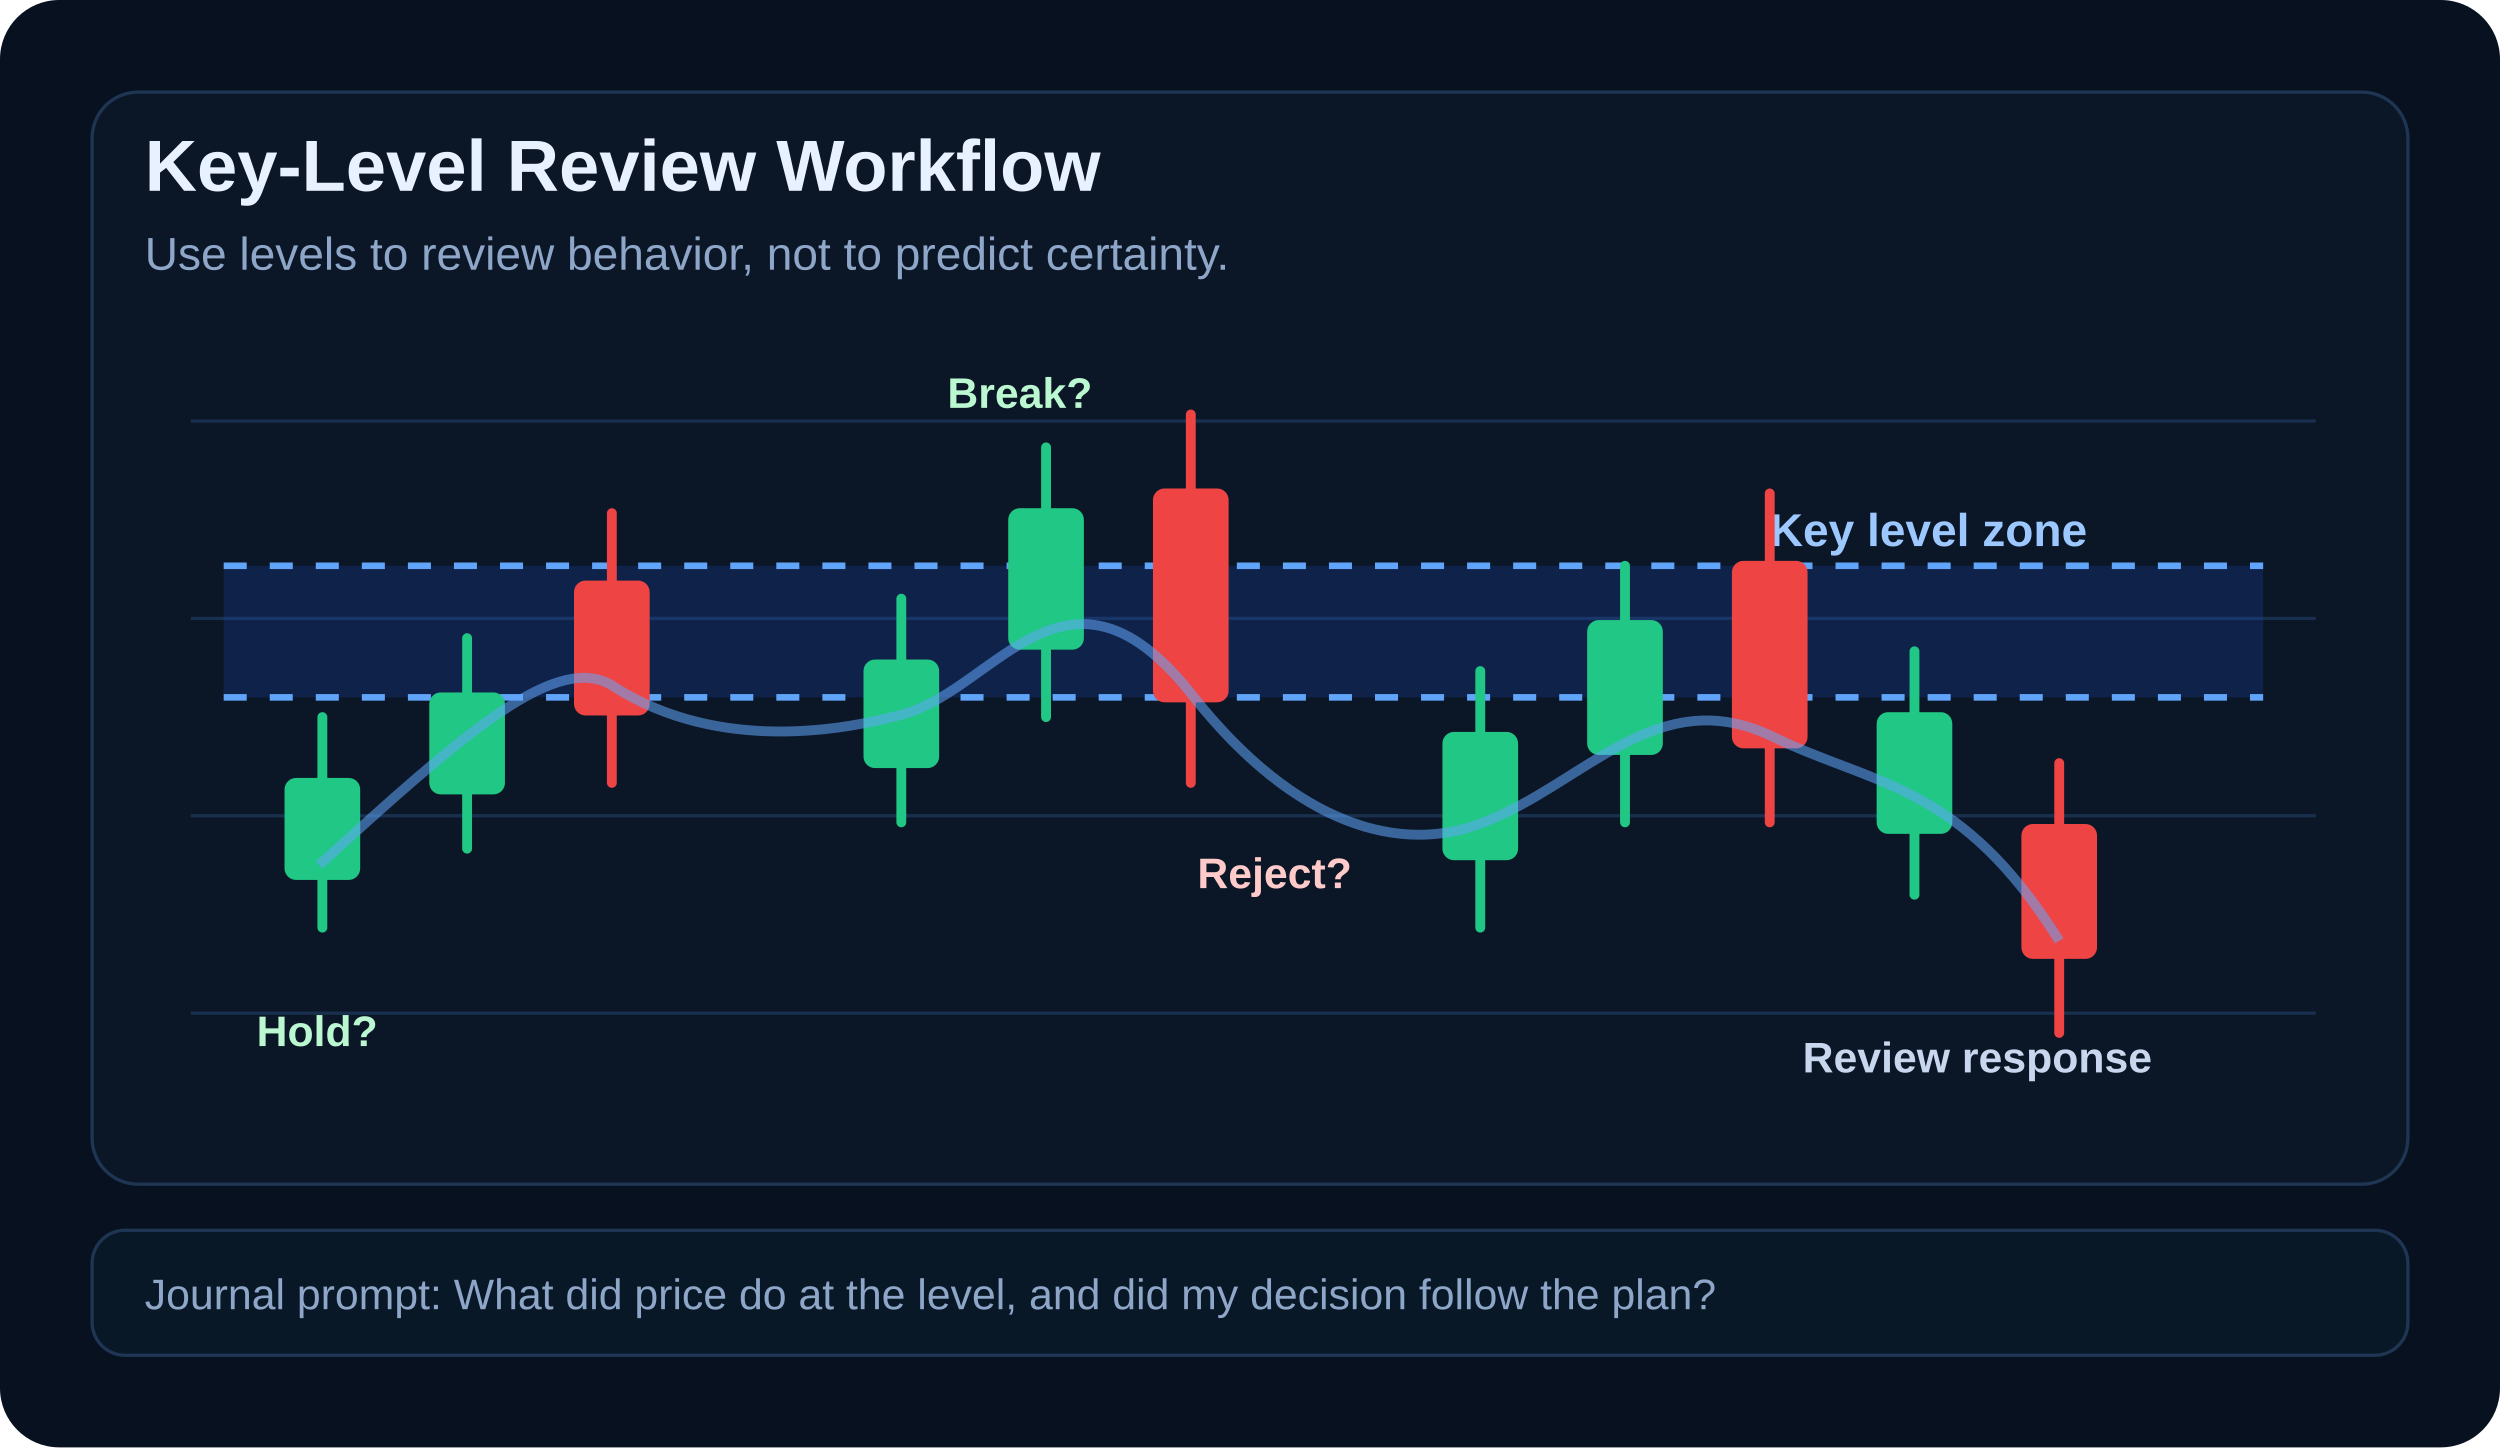
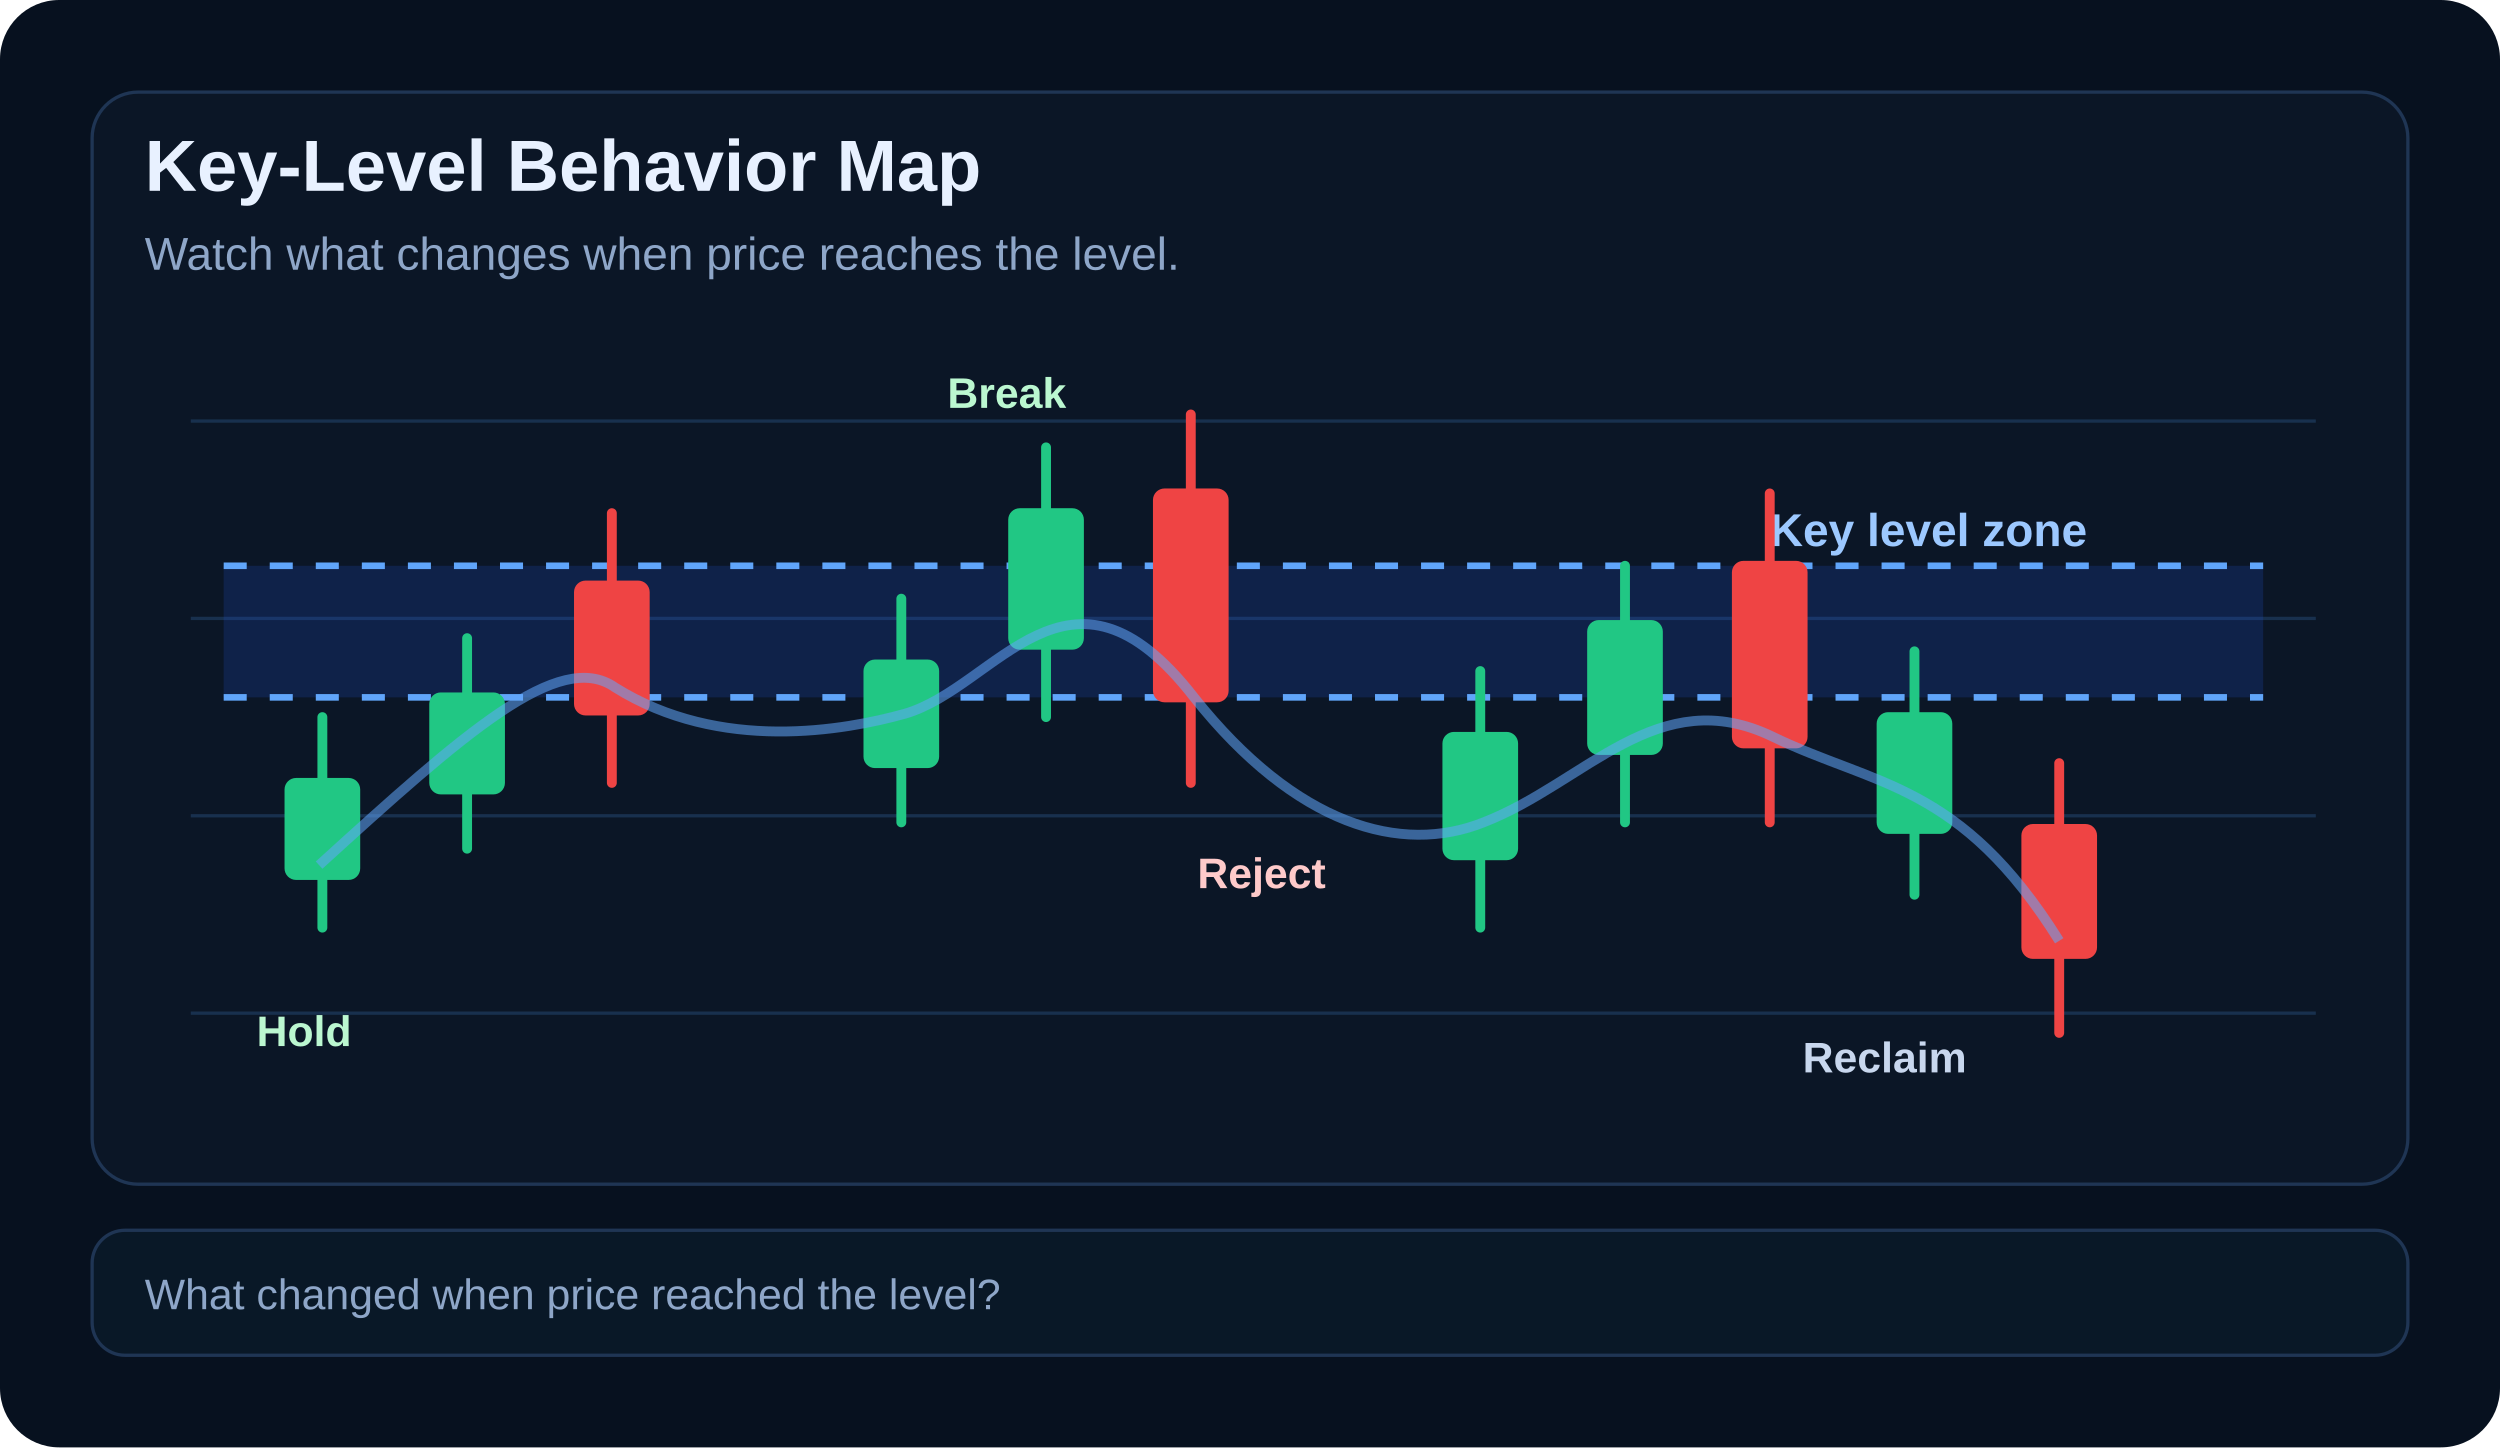
<svg xmlns="http://www.w3.org/2000/svg" viewBox="0 0 760 440" role="img" aria-labelledby="title desc">
  <rect width="760" height="440" rx="18" fill="#07111f" />
  <rect x="28" y="28" width="704" height="332" rx="14" fill="#0b1626" stroke="#1f3554" />
-   <text x="44" y="58" fill="#e8f1ff" font-family="Arial, sans-serif" font-size="22" font-weight="700">Key-Level Review Workflow</text>
-   <text x="44" y="82" fill="#8ea6c8" font-family="Arial, sans-serif" font-size="14">Use levels to review behavior, not to predict certainty.</text>
+   <text x="44" y="58" fill="#e8f1ff" font-family="Arial, sans-serif" font-size="22" font-weight="700">Key-Level Behavior Map</text>
+   <text x="44" y="82" fill="#8ea6c8" font-family="Arial, sans-serif" font-size="14">Watch what changes when price reaches the level.</text>
  <g stroke="#18304e" stroke-width="1">
    <line x1="58" y1="128" x2="704" y2="128" />
    <line x1="58" y1="188" x2="704" y2="188" />
    <line x1="58" y1="248" x2="704" y2="248" />
    <line x1="58" y1="308" x2="704" y2="308" />
  </g>
  <rect x="68" y="172" width="620" height="40" fill="#1d4ed8" opacity=".2" />
  <line x1="68" y1="172" x2="688" y2="172" stroke="#60a5fa" stroke-width="2" stroke-dasharray="7 7" />
  <line x1="68" y1="212" x2="688" y2="212" stroke="#60a5fa" stroke-width="2" stroke-dasharray="7 7" />
  <text x="538" y="166" fill="#9cc8ff" font-family="Arial, sans-serif" font-size="14" font-weight="700">Key level zone</text>
  <g stroke-linecap="round" stroke-width="3">
    <g stroke="#21c784" fill="#21c784">
      <line x1="98" y1="218" x2="98" y2="282" />
      <rect x="88" y="238" width="20" height="28" rx="2" />
      <line x1="142" y1="194" x2="142" y2="258" />
      <rect x="132" y="212" width="20" height="28" rx="2" />
      <line x1="274" y1="182" x2="274" y2="250" />
      <rect x="264" y="202" width="20" height="30" rx="2" />
      <line x1="318" y1="136" x2="318" y2="218" />
      <rect x="308" y="156" width="20" height="40" rx="2" />
      <line x1="450" y1="204" x2="450" y2="282" />
      <rect x="440" y="224" width="20" height="36" rx="2" />
      <line x1="494" y1="172" x2="494" y2="250" />
      <rect x="484" y="190" width="20" height="38" rx="2" />
      <line x1="582" y1="198" x2="582" y2="272" />
      <rect x="572" y="218" width="20" height="34" rx="2" />
    </g>
    <g stroke="#ef4444" fill="#ef4444">
      <line x1="186" y1="156" x2="186" y2="238" />
      <rect x="176" y="178" width="20" height="38" rx="2" />
      <line x1="362" y1="126" x2="362" y2="238" />
      <rect x="352" y="150" width="20" height="62" rx="2" />
      <line x1="538" y1="150" x2="538" y2="250" />
      <rect x="528" y="172" width="20" height="54" rx="2" />
      <line x1="626" y1="232" x2="626" y2="314" />
      <rect x="616" y="252" width="20" height="38" rx="2" />
    </g>
  </g>
  <path d="M97 263 C141 223 170 197 187 209 C219 229 257 222 275 217 C303 209 325 163 363 212 C394 251 426 260 451 250 C482 238 504 207 539 224 C570 239 596 238 626 286" fill="none" stroke="#60a5fa" stroke-width="3" opacity=".55" />
  <g font-family="Arial, sans-serif" font-size="13" font-weight="700">
-     <text x="78" y="318" fill="#bbf7d0">Hold?</text>
-     <text x="288" y="124" fill="#bbf7d0">Break?</text>
-     <text x="364" y="270" fill="#fecaca">Reject?</text>
-     <text x="548" y="326" fill="#c8d7ee">Review response</text>
+     <text x="78" y="318" fill="#bbf7d0">Hold</text>
+     <text x="288" y="124" fill="#bbf7d0">Break</text>
+     <text x="364" y="270" fill="#fecaca">Reject</text>
+     <text x="548" y="326" fill="#c8d7ee">Reclaim</text>
  </g>
  <rect x="28" y="374" width="704" height="38" rx="10" fill="#091827" stroke="#1f3554" />
-   <text x="44" y="398" fill="#8ea6c8" font-family="Arial, sans-serif" font-size="13">Journal prompt: What did price do at the level, and did my decision follow the plan?</text>
+   <text x="44" y="398" fill="#8ea6c8" font-family="Arial, sans-serif" font-size="13">What changed when price reached the level?</text>
</svg>
